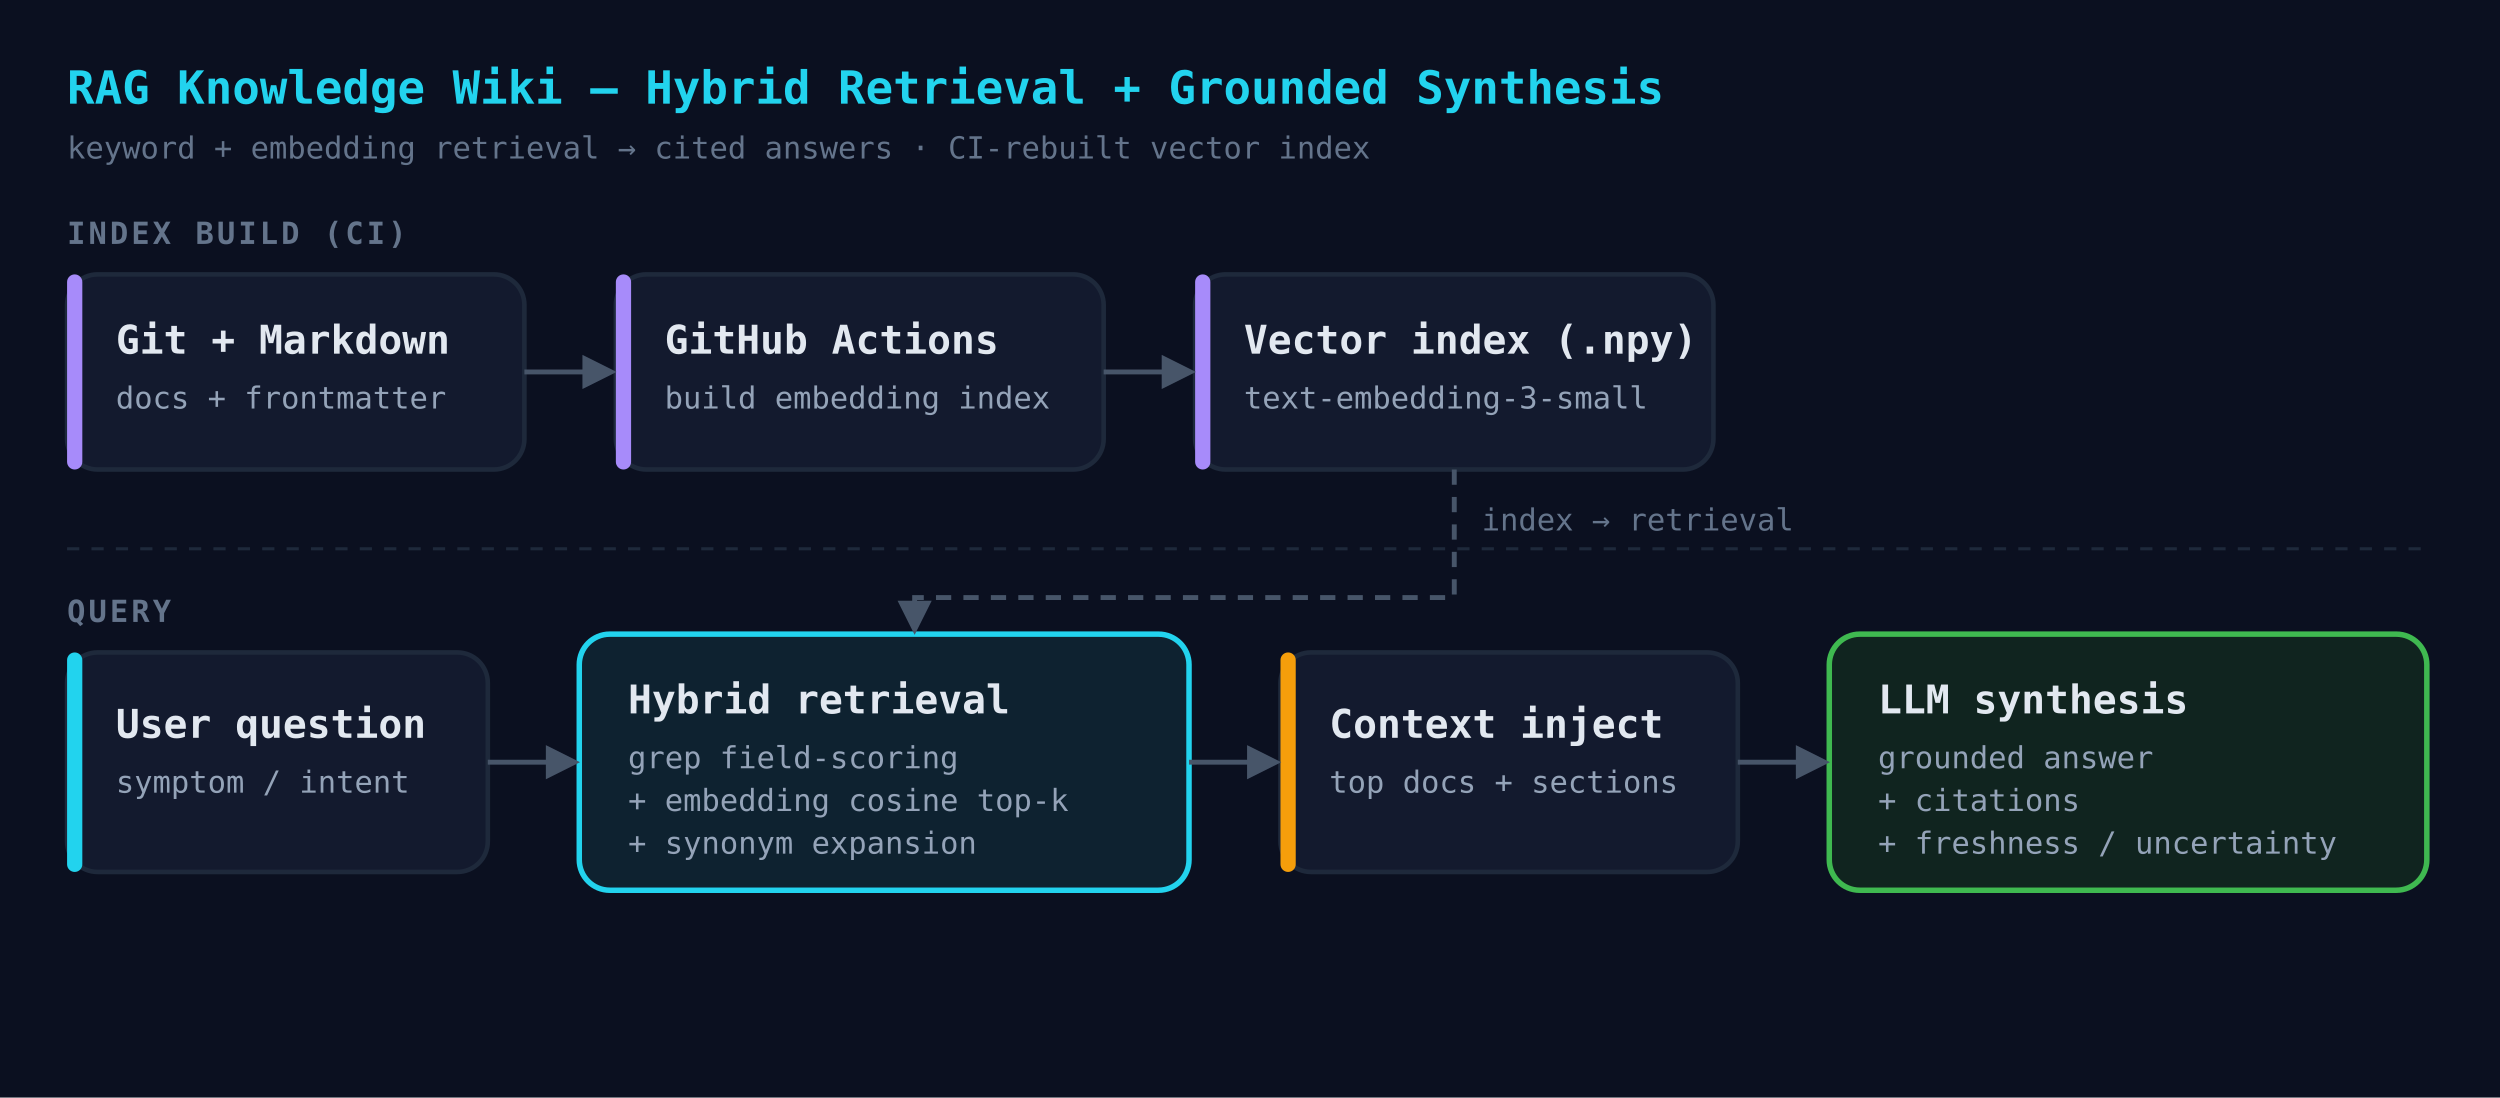
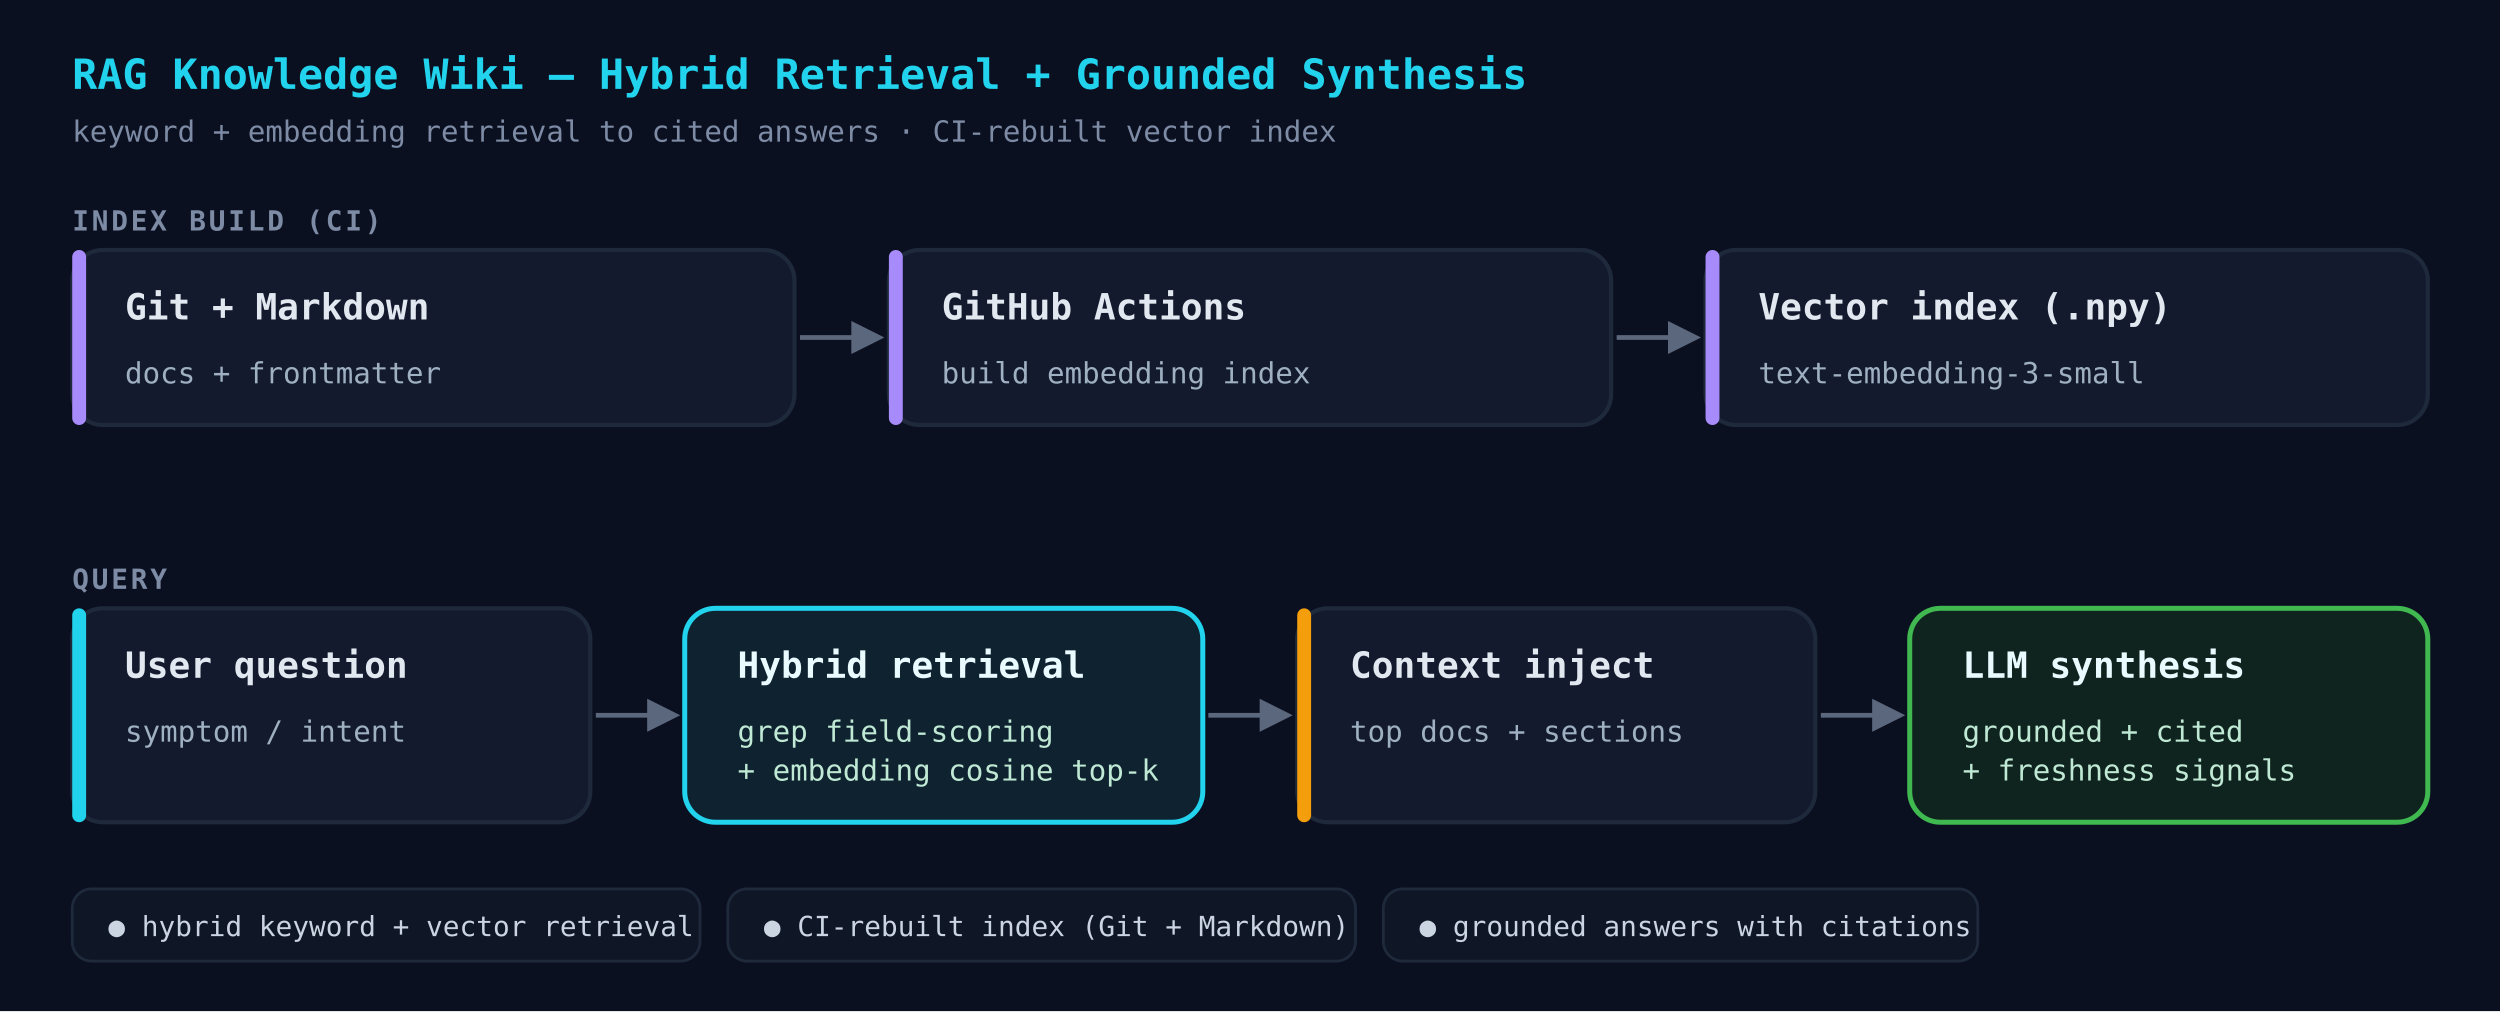
- <svg xmlns="http://www.w3.org/2000/svg" viewBox="0 0 820 360" font-family="'JetBrains Mono',ui-monospace,monospace" role="img" aria-label="RAG knowledge wiki: hybrid retrieval and grounded LLM synthesis">
+ <svg xmlns="http://www.w3.org/2000/svg" viewBox="0 0 900 364" font-family="'JetBrains Mono',ui-monospace,Menlo,monospace" role="img" aria-label="RAG Knowledge Wiki — Hybrid Retrieval + Grounded Synthesis">
  <defs>
-     <marker id="ahR" viewBox="0 0 10 10" refX="8" refY="5" markerWidth="7" markerHeight="7" orient="auto-start-reverse">
-       <path d="M0 0L10 5L0 10z" fill="#475569" />
+     <marker id="ah" viewBox="0 0 10 10" refX="8" refY="5" markerWidth="7" markerHeight="7" orient="auto-start-reverse">
+       <path d="M0 0L10 5L0 10z" fill="#5b677d" />
    </marker>
-     <style>
-       .bg{fill:#0b1020}
-       .box{fill:#131a2e;stroke:#1e293b;stroke-width:1.5}
-       .t{fill:#e2e8f0;font-size:13px;font-weight:700}
-       .s{fill:#94a3b8;font-size:10px}
-       .cap{fill:#64748b;font-size:10px}
-       .ttl{fill:#22d3ee;font-size:15px;font-weight:700}
-       .lab{fill:#cbd5e1;font-size:9.5px}
-       .hd{fill:#64748b;font-size:10px;font-weight:700;letter-spacing:1px}
-       .arr{stroke:#475569;stroke-width:1.6;fill:none}
-     </style>
  </defs>
-   <rect class="bg" x="0" y="0" width="820" height="360" />
-   <text class="ttl" x="22" y="34">RAG Knowledge Wiki — Hybrid Retrieval + Grounded Synthesis</text>
-   <text class="cap" x="22" y="52">keyword + embedding retrieval → cited answers · CI-rebuilt vector index</text>
-   <text class="hd" x="22" y="80">INDEX BUILD  (CI)</text>
-   <rect class="box" x="22" y="90" width="150" height="64" rx="10" />
-   <rect x="22" y="90" width="5" height="64" rx="2.5" fill="#a78bfa" />
-   <text class="t" x="38" y="116">Git + Markdown</text>
-   <text class="s" x="38" y="134">docs + frontmatter</text>
-   <rect class="box" x="202" y="90" width="160" height="64" rx="10" />
-   <rect x="202" y="90" width="5" height="64" rx="2.5" fill="#a78bfa" />
-   <text class="t" x="218" y="116">GitHub Actions</text>
-   <text class="s" x="218" y="134">build embedding index</text>
-   <rect class="box" x="392" y="90" width="170" height="64" rx="10" />
-   <rect x="392" y="90" width="5" height="64" rx="2.5" fill="#a78bfa" />
-   <text class="t" x="408" y="116">Vector index (.npy)</text>
-   <text class="s" x="408" y="134">text-embedding-3-small</text>
-   <path class="arr" d="M172 122 H200" marker-end="url(#ahR)" />
-   <path class="arr" d="M362 122 H390" marker-end="url(#ahR)" />
-   <line x1="22" y1="180" x2="798" y2="180" stroke="#1e293b" stroke-width="1" stroke-dasharray="4 4" />
-   <text class="hd" x="22" y="204">QUERY</text>
-   <rect class="box" x="22" y="214" width="138" height="72" rx="10" />
-   <rect x="22" y="214" width="5" height="72" rx="2.5" fill="#22d3ee" />
-   <text class="t" x="38" y="242">User question</text>
-   <text class="s" x="38" y="260">symptom / intent</text>
-   <rect x="190" y="208" width="200" height="84" rx="10" fill="#0e2230" stroke="#22d3ee" stroke-width="1.8" />
-   <text class="t" x="206" y="234" fill="#bdf0fb">Hybrid retrieval</text>
-   <text class="s" x="206" y="252" fill="#8fd6e8">grep field-scoring</text>
-   <text class="s" x="206" y="266" fill="#8fd6e8">+ embedding cosine top-k</text>
-   <text class="s" x="206" y="280" fill="#8fd6e8">+ synonym expansion</text>
-   <rect class="box" x="420" y="214" width="150" height="72" rx="10" />
-   <rect x="420" y="214" width="5" height="72" rx="2.5" fill="#f59e0b" />
-   <text class="t" x="436" y="242">Context inject</text>
-   <text class="s" x="436" y="260">top docs + sections</text>
-   <rect x="600" y="208" width="196" height="84" rx="10" fill="#10241f" stroke="#3fb950" stroke-width="1.8" />
-   <text class="t" x="616" y="234" fill="#d6ffe6">LLM synthesis</text>
-   <text class="s" x="616" y="252" fill="#7ee2a8">grounded answer</text>
-   <text class="s" x="616" y="266" fill="#7ee2a8">+ citations</text>
-   <text class="s" x="616" y="280" fill="#7ee2a8">+ freshness / uncertainty</text>
-   <path class="arr" d="M160 250 H188" marker-end="url(#ahR)" />
-   <path class="arr" d="M390 250 H418" marker-end="url(#ahR)" />
-   <path class="arr" d="M570 250 H598" marker-end="url(#ahR)" />
-   <path class="arr" d="M477 154 V196 H300 V206" marker-end="url(#ahR)" stroke-dasharray="5 4" />
-   <text class="cap" x="486" y="174">index → retrieval</text>
+   <rect width="900" height="364" fill="#0b1020" />
+   <text x="26" y="32" fill="#22d3ee" font-size="15" font-weight="700">RAG Knowledge Wiki — Hybrid Retrieval + Grounded Synthesis</text>
+   <text x="26" y="51" fill="#7d8ba5" font-size="10.5">keyword + embedding retrieval to cited answers · CI-rebuilt vector index</text>
+   <text x="26" y="83" fill="#7d8ba5" font-size="10" font-weight="700" letter-spacing="1">INDEX BUILD (CI)</text>
+   <rect x="26" y="90" width="260" height="63" rx="11" fill="#131a2e" stroke="#1e293b" stroke-width="1.5" />
+   <rect x="26" y="90" width="5" height="63" rx="2.5" fill="#a78bfa" />
+   <text x="45" y="115" fill="#e2e8f0" font-size="13" font-weight="700">Git + Markdown</text>
+   <text x="45" y="138" fill="#9fb0c3" font-size="10.5">docs + frontmatter</text>
+   <path d="M288 121.5 H316" stroke="#5b677d" stroke-width="1.7" fill="none" marker-end="url(#ah)" />
+   <rect x="320" y="90" width="260" height="63" rx="11" fill="#131a2e" stroke="#1e293b" stroke-width="1.5" />
+   <rect x="320" y="90" width="5" height="63" rx="2.5" fill="#a78bfa" />
+   <text x="339" y="115" fill="#e2e8f0" font-size="13" font-weight="700">GitHub Actions</text>
+   <text x="339" y="138" fill="#9fb0c3" font-size="10.5">build embedding index</text>
+   <path d="M582 121.5 H610" stroke="#5b677d" stroke-width="1.7" fill="none" marker-end="url(#ah)" />
+   <rect x="614" y="90" width="260" height="63" rx="11" fill="#131a2e" stroke="#1e293b" stroke-width="1.5" />
+   <rect x="614" y="90" width="5" height="63" rx="2.5" fill="#a78bfa" />
+   <text x="633" y="115" fill="#e2e8f0" font-size="13" font-weight="700">Vector index (.npy)</text>
+   <text x="633" y="138" fill="#9fb0c3" font-size="10.5">text-embedding-3-small</text>
+   <text x="26" y="212" fill="#7d8ba5" font-size="10" font-weight="700" letter-spacing="1">QUERY</text>
+   <rect x="26" y="219" width="186.5" height="77" rx="11" fill="#131a2e" stroke="#1e293b" stroke-width="1.5" />
+   <rect x="26" y="219" width="5" height="77" rx="2.5" fill="#22d3ee" />
+   <text x="45" y="244" fill="#e2e8f0" font-size="13" font-weight="700">User question</text>
+   <text x="45" y="267" fill="#9fb0c3" font-size="10.5">symptom / intent</text>
+   <path d="M214.5 257.5 H242.5" stroke="#5b677d" stroke-width="1.7" fill="none" marker-end="url(#ah)" />
+   <rect x="246.5" y="219" width="186.5" height="77" rx="11" fill="#0e2230" stroke="#22d3ee" stroke-width="1.8" />
+   <text x="265.5" y="244" fill="#e9fbff" font-size="13" font-weight="700">Hybrid retrieval</text>
+   <text x="265.5" y="267" fill="#bfe9d4" font-size="10.5">grep field-scoring</text>
+   <text x="265.5" y="281" fill="#bfe9d4" font-size="10.5">+ embedding cosine top-k</text>
+   <path d="M435 257.5 H463" stroke="#5b677d" stroke-width="1.7" fill="none" marker-end="url(#ah)" />
+   <rect x="467" y="219" width="186.5" height="77" rx="11" fill="#131a2e" stroke="#1e293b" stroke-width="1.5" />
+   <rect x="467" y="219" width="5" height="77" rx="2.5" fill="#f59e0b" />
+   <text x="486" y="244" fill="#e2e8f0" font-size="13" font-weight="700">Context inject</text>
+   <text x="486" y="267" fill="#9fb0c3" font-size="10.5">top docs + sections</text>
+   <path d="M655.5 257.5 H683.5" stroke="#5b677d" stroke-width="1.7" fill="none" marker-end="url(#ah)" />
+   <rect x="687.5" y="219" width="186.5" height="77" rx="11" fill="#10241f" stroke="#3fb950" stroke-width="1.8" />
+   <text x="706.5" y="244" fill="#e9fbff" font-size="13" font-weight="700">LLM synthesis</text>
+   <text x="706.5" y="267" fill="#bfe9d4" font-size="10.5">grounded + cited</text>
+   <text x="706.5" y="281" fill="#bfe9d4" font-size="10.5">+ freshness signals</text>
+   <rect x="26" y="320" width="226" height="26" rx="7" fill="#0f1626" stroke="#1e293b" stroke-width="1" />
+   <text x="39" y="337" fill="#cbd5e1" font-size="10">● hybrid keyword + vector retrieval</text>
+   <rect x="262" y="320" width="226" height="26" rx="7" fill="#0f1626" stroke="#1e293b" stroke-width="1" />
+   <text x="275" y="337" fill="#cbd5e1" font-size="10">● CI-rebuilt index (Git + Markdown)</text>
+   <rect x="498" y="320" width="214" height="26" rx="7" fill="#0f1626" stroke="#1e293b" stroke-width="1" />
+   <text x="511" y="337" fill="#cbd5e1" font-size="10">● grounded answers with citations</text>
</svg>
